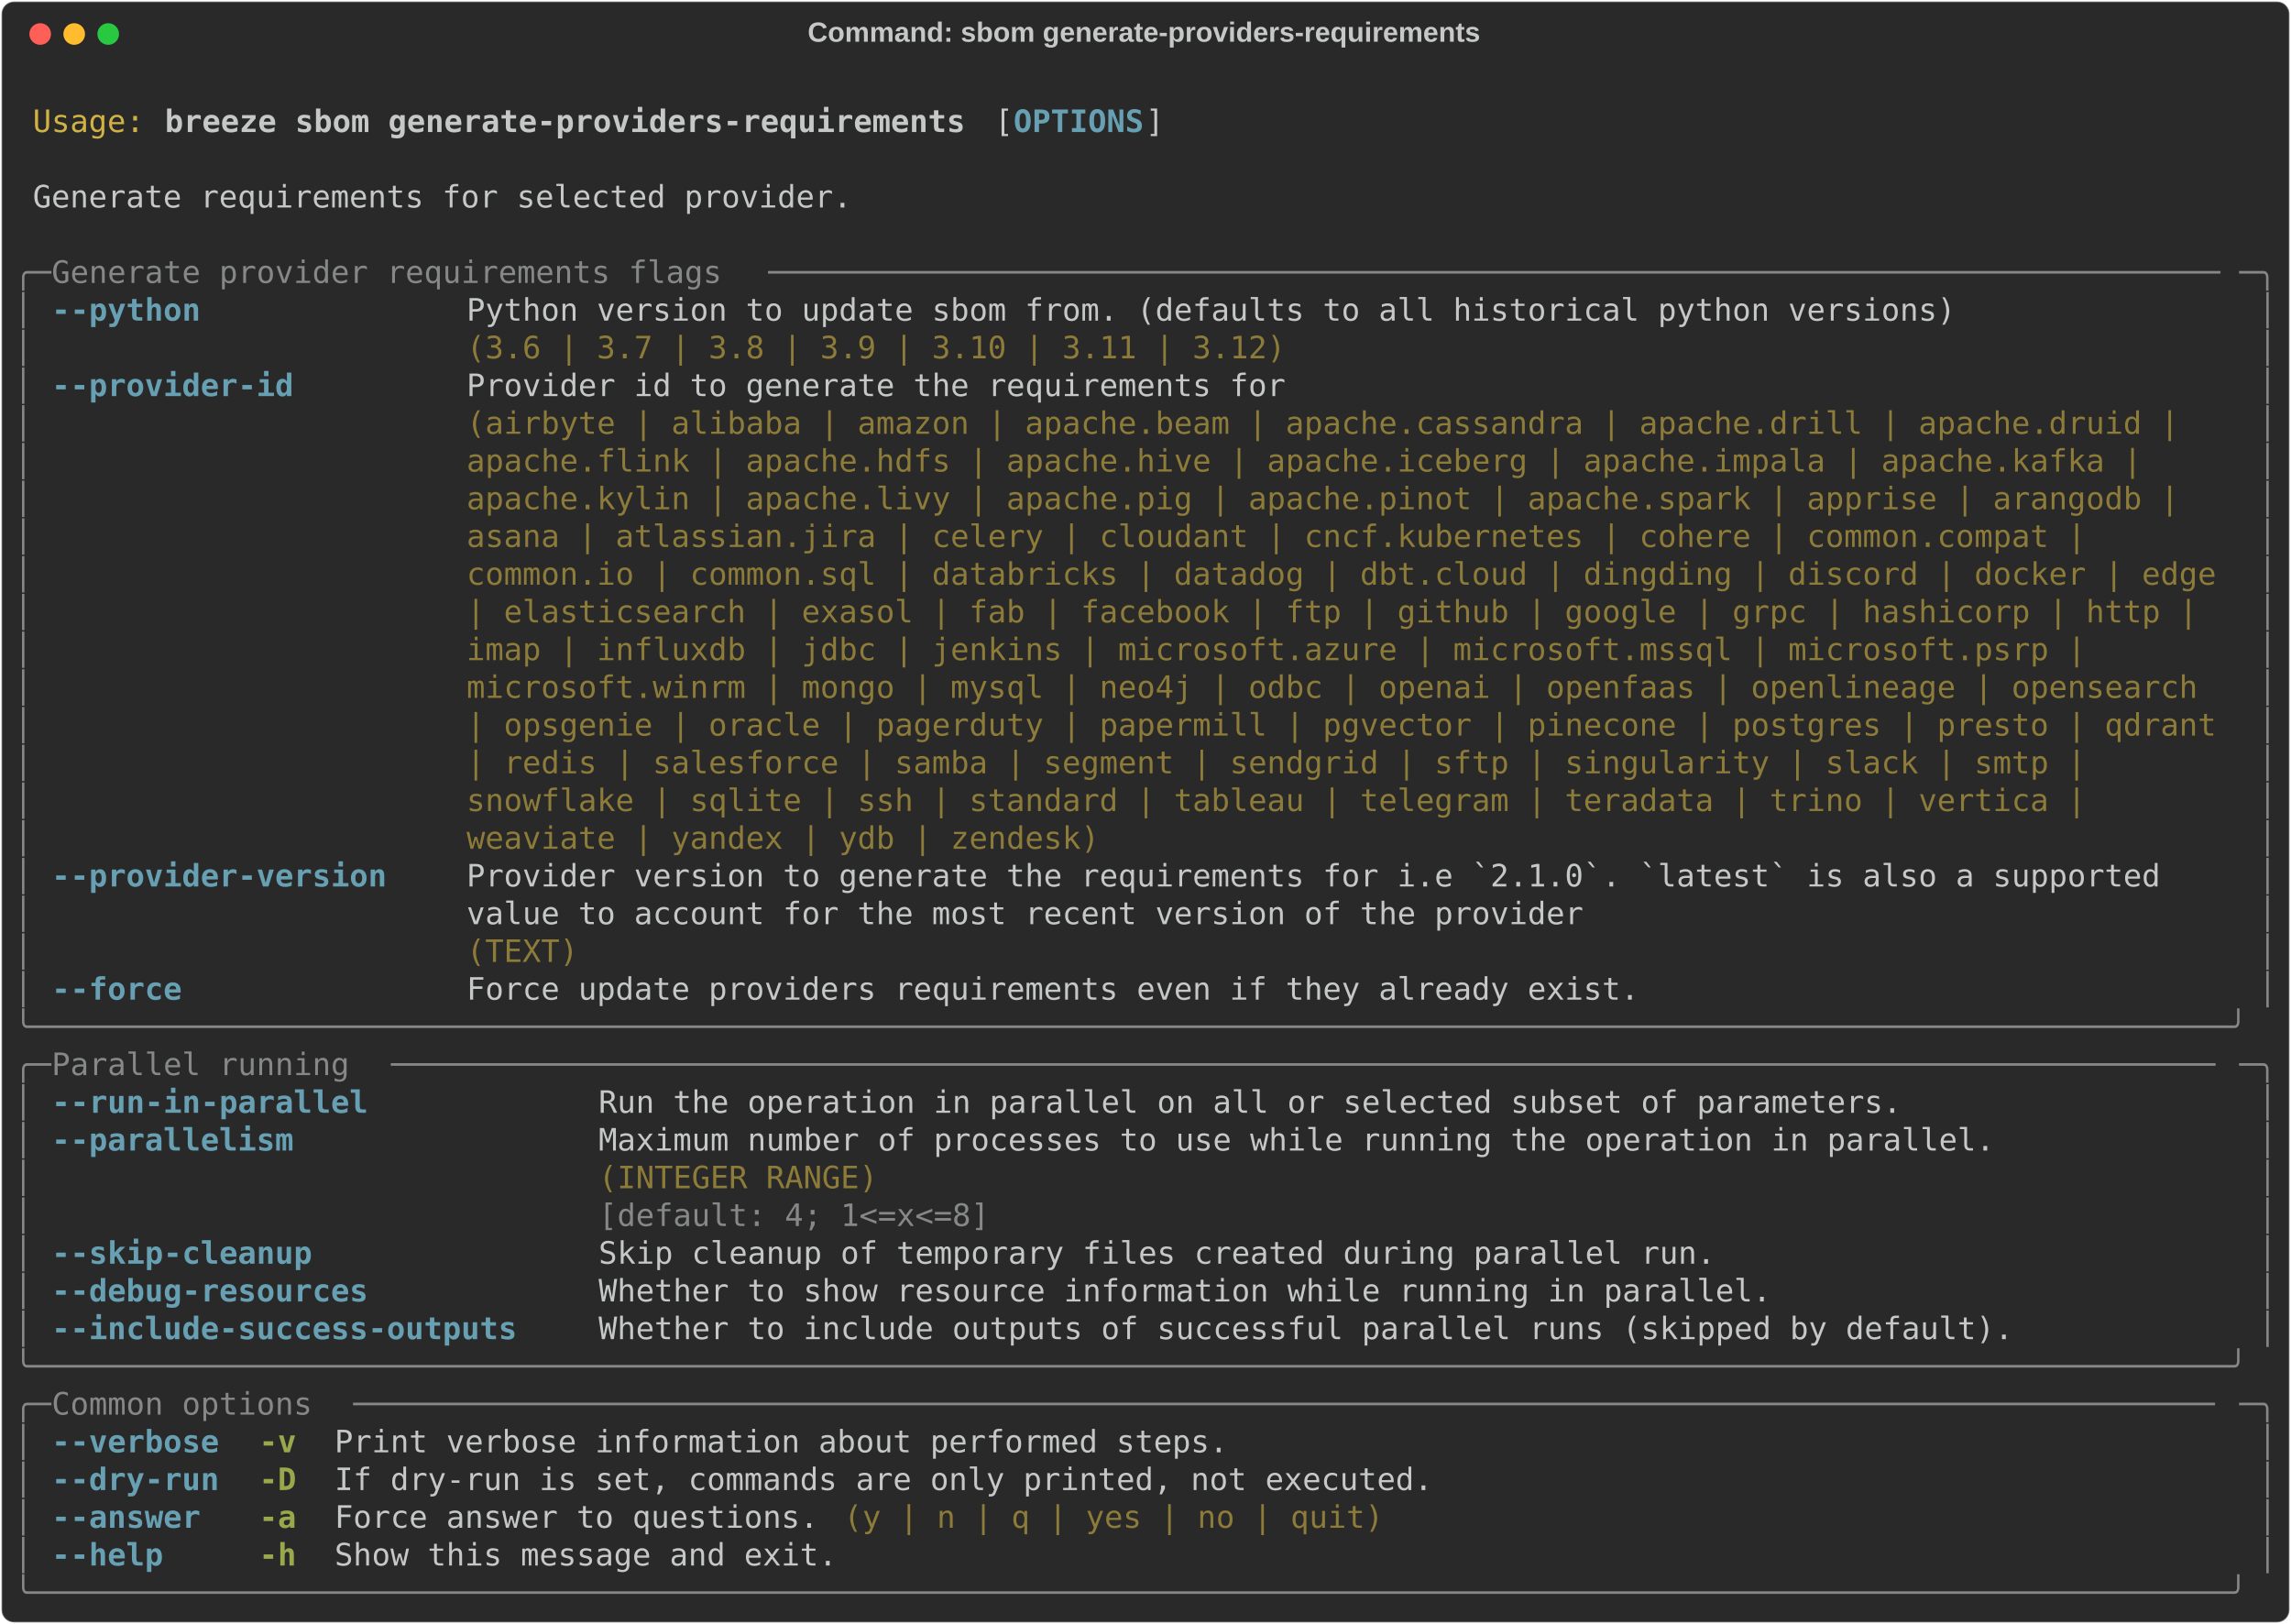
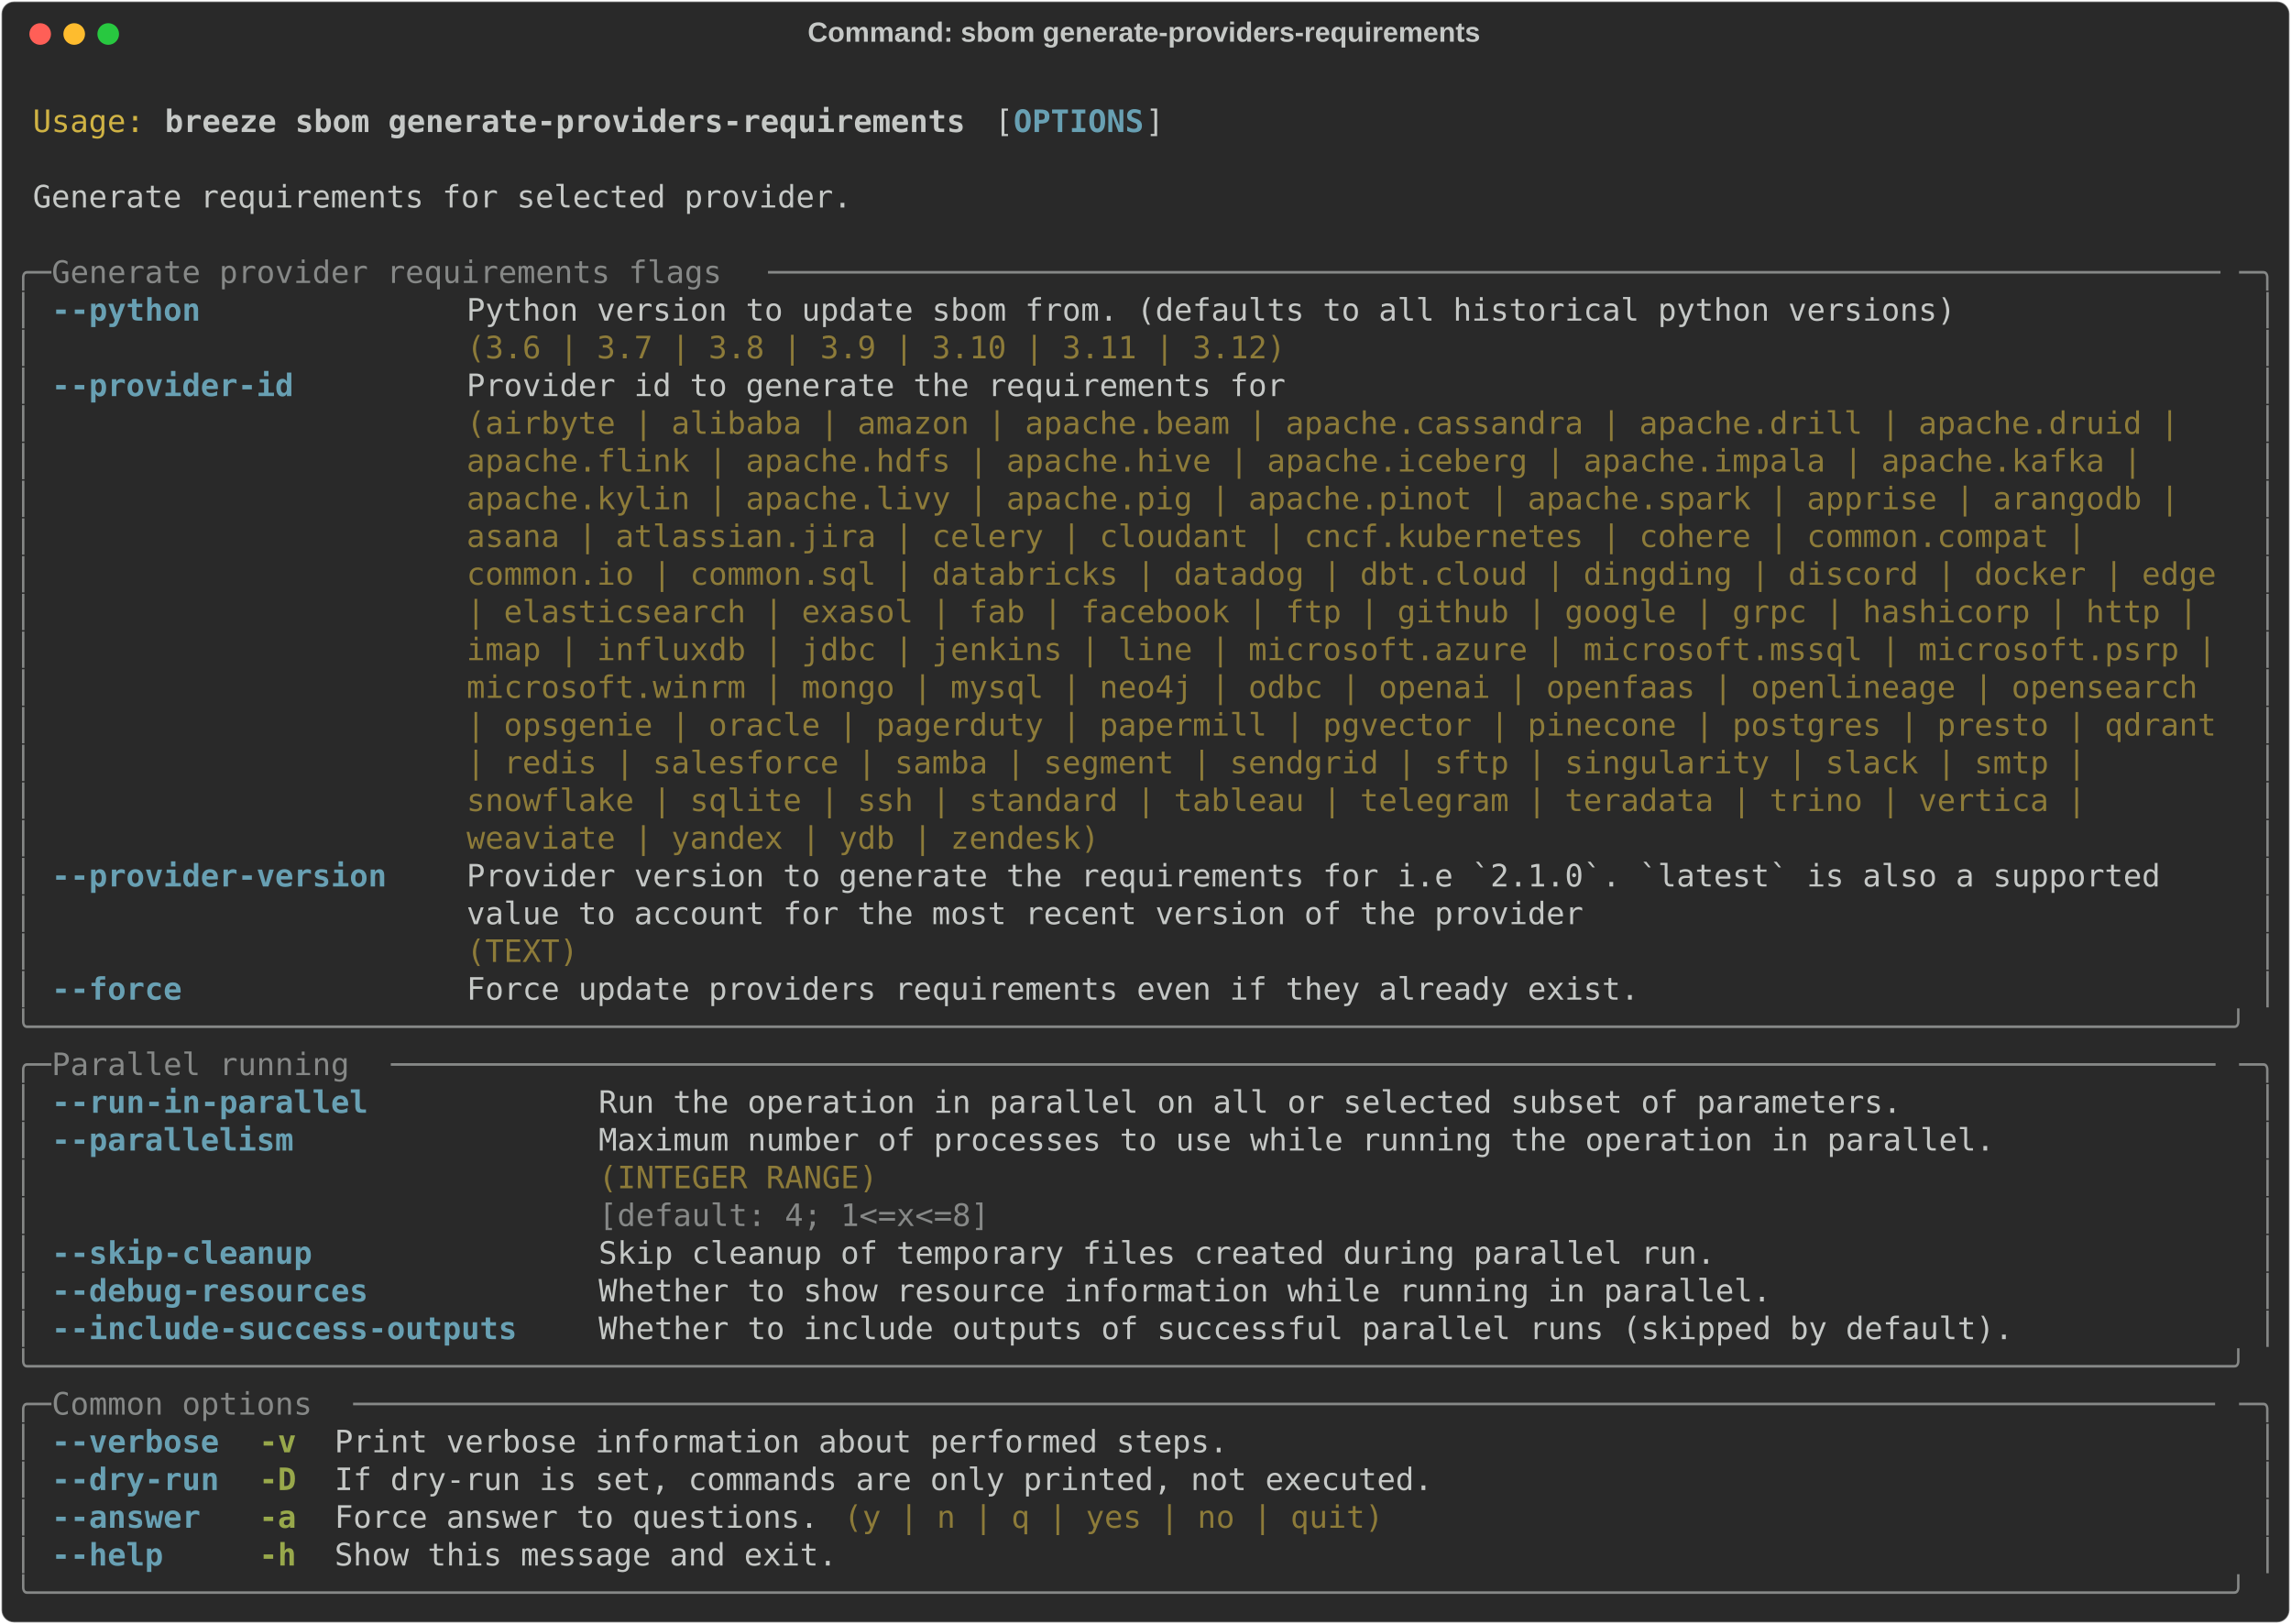
<svg xmlns="http://www.w3.org/2000/svg" class="rich-terminal" viewBox="0 0 1482 1050.4">
  <style>

    @font-face {
        font-family: "Fira Code";
        src: local("FiraCode-Regular"),
                url("https://cdnjs.cloudflare.com/ajax/libs/firacode/6.2.0/woff2/FiraCode-Regular.woff2") format("woff2"),
                url("https://cdnjs.cloudflare.com/ajax/libs/firacode/6.2.0/woff/FiraCode-Regular.woff") format("woff");
        font-style: normal;
        font-weight: 400;
    }
    @font-face {
        font-family: "Fira Code";
        src: local("FiraCode-Bold"),
                url("https://cdnjs.cloudflare.com/ajax/libs/firacode/6.2.0/woff2/FiraCode-Bold.woff2") format("woff2"),
                url("https://cdnjs.cloudflare.com/ajax/libs/firacode/6.2.0/woff/FiraCode-Bold.woff") format("woff");
        font-style: bold;
        font-weight: 700;
    }

    .breeze-sbom-generate-providers-requirements-matrix {
        font-family: Fira Code, monospace;
        font-size: 20px;
        line-height: 24.4px;
        font-variant-east-asian: full-width;
    }

    .breeze-sbom-generate-providers-requirements-title {
        font-size: 18px;
        font-weight: bold;
        font-family: arial;
    }

    .breeze-sbom-generate-providers-requirements-r1 { fill: #c5c8c6 }
.breeze-sbom-generate-providers-requirements-r2 { fill: #d0b344 }
.breeze-sbom-generate-providers-requirements-r3 { fill: #c5c8c6;font-weight: bold }
.breeze-sbom-generate-providers-requirements-r4 { fill: #68a0b3;font-weight: bold }
.breeze-sbom-generate-providers-requirements-r5 { fill: #868887 }
.breeze-sbom-generate-providers-requirements-r6 { fill: #8d7b39 }
.breeze-sbom-generate-providers-requirements-r7 { fill: #98a84b;font-weight: bold }
    </style>
  <defs>
    <clipPath id="breeze-sbom-generate-providers-requirements-clip-terminal">
      <rect x="0" y="0" width="1463.0" height="999.4" />
    </clipPath>
    <clipPath id="breeze-sbom-generate-providers-requirements-line-0">
      <rect x="0" y="1.5" width="1464" height="24.65" />
    </clipPath>
    <clipPath id="breeze-sbom-generate-providers-requirements-line-1">
      <rect x="0" y="25.9" width="1464" height="24.65" />
    </clipPath>
    <clipPath id="breeze-sbom-generate-providers-requirements-line-2">
      <rect x="0" y="50.3" width="1464" height="24.65" />
    </clipPath>
    <clipPath id="breeze-sbom-generate-providers-requirements-line-3">
      <rect x="0" y="74.7" width="1464" height="24.65" />
    </clipPath>
    <clipPath id="breeze-sbom-generate-providers-requirements-line-4">
      <rect x="0" y="99.1" width="1464" height="24.65" />
    </clipPath>
    <clipPath id="breeze-sbom-generate-providers-requirements-line-5">
      <rect x="0" y="123.5" width="1464" height="24.65" />
    </clipPath>
    <clipPath id="breeze-sbom-generate-providers-requirements-line-6">
      <rect x="0" y="147.9" width="1464" height="24.65" />
    </clipPath>
    <clipPath id="breeze-sbom-generate-providers-requirements-line-7">
      <rect x="0" y="172.3" width="1464" height="24.65" />
    </clipPath>
    <clipPath id="breeze-sbom-generate-providers-requirements-line-8">
      <rect x="0" y="196.7" width="1464" height="24.65" />
    </clipPath>
    <clipPath id="breeze-sbom-generate-providers-requirements-line-9">
      <rect x="0" y="221.1" width="1464" height="24.65" />
    </clipPath>
    <clipPath id="breeze-sbom-generate-providers-requirements-line-10">
      <rect x="0" y="245.5" width="1464" height="24.65" />
    </clipPath>
    <clipPath id="breeze-sbom-generate-providers-requirements-line-11">
      <rect x="0" y="269.9" width="1464" height="24.65" />
    </clipPath>
    <clipPath id="breeze-sbom-generate-providers-requirements-line-12">
      <rect x="0" y="294.3" width="1464" height="24.65" />
    </clipPath>
    <clipPath id="breeze-sbom-generate-providers-requirements-line-13">
      <rect x="0" y="318.7" width="1464" height="24.65" />
    </clipPath>
    <clipPath id="breeze-sbom-generate-providers-requirements-line-14">
      <rect x="0" y="343.1" width="1464" height="24.65" />
    </clipPath>
    <clipPath id="breeze-sbom-generate-providers-requirements-line-15">
      <rect x="0" y="367.5" width="1464" height="24.65" />
    </clipPath>
    <clipPath id="breeze-sbom-generate-providers-requirements-line-16">
      <rect x="0" y="391.9" width="1464" height="24.65" />
    </clipPath>
    <clipPath id="breeze-sbom-generate-providers-requirements-line-17">
      <rect x="0" y="416.3" width="1464" height="24.65" />
    </clipPath>
    <clipPath id="breeze-sbom-generate-providers-requirements-line-18">
      <rect x="0" y="440.7" width="1464" height="24.65" />
    </clipPath>
    <clipPath id="breeze-sbom-generate-providers-requirements-line-19">
      <rect x="0" y="465.1" width="1464" height="24.65" />
    </clipPath>
    <clipPath id="breeze-sbom-generate-providers-requirements-line-20">
      <rect x="0" y="489.5" width="1464" height="24.65" />
    </clipPath>
    <clipPath id="breeze-sbom-generate-providers-requirements-line-21">
      <rect x="0" y="513.9" width="1464" height="24.65" />
    </clipPath>
    <clipPath id="breeze-sbom-generate-providers-requirements-line-22">
      <rect x="0" y="538.3" width="1464" height="24.65" />
    </clipPath>
    <clipPath id="breeze-sbom-generate-providers-requirements-line-23">
      <rect x="0" y="562.7" width="1464" height="24.65" />
    </clipPath>
    <clipPath id="breeze-sbom-generate-providers-requirements-line-24">
      <rect x="0" y="587.1" width="1464" height="24.65" />
    </clipPath>
    <clipPath id="breeze-sbom-generate-providers-requirements-line-25">
      <rect x="0" y="611.5" width="1464" height="24.65" />
    </clipPath>
    <clipPath id="breeze-sbom-generate-providers-requirements-line-26">
      <rect x="0" y="635.9" width="1464" height="24.65" />
    </clipPath>
    <clipPath id="breeze-sbom-generate-providers-requirements-line-27">
      <rect x="0" y="660.3" width="1464" height="24.65" />
    </clipPath>
    <clipPath id="breeze-sbom-generate-providers-requirements-line-28">
      <rect x="0" y="684.7" width="1464" height="24.65" />
    </clipPath>
    <clipPath id="breeze-sbom-generate-providers-requirements-line-29">
      <rect x="0" y="709.1" width="1464" height="24.65" />
    </clipPath>
    <clipPath id="breeze-sbom-generate-providers-requirements-line-30">
      <rect x="0" y="733.5" width="1464" height="24.65" />
    </clipPath>
    <clipPath id="breeze-sbom-generate-providers-requirements-line-31">
      <rect x="0" y="757.9" width="1464" height="24.65" />
    </clipPath>
    <clipPath id="breeze-sbom-generate-providers-requirements-line-32">
      <rect x="0" y="782.3" width="1464" height="24.65" />
    </clipPath>
    <clipPath id="breeze-sbom-generate-providers-requirements-line-33">
      <rect x="0" y="806.7" width="1464" height="24.65" />
    </clipPath>
    <clipPath id="breeze-sbom-generate-providers-requirements-line-34">
      <rect x="0" y="831.1" width="1464" height="24.65" />
    </clipPath>
    <clipPath id="breeze-sbom-generate-providers-requirements-line-35">
      <rect x="0" y="855.5" width="1464" height="24.65" />
    </clipPath>
    <clipPath id="breeze-sbom-generate-providers-requirements-line-36">
      <rect x="0" y="879.9" width="1464" height="24.65" />
    </clipPath>
    <clipPath id="breeze-sbom-generate-providers-requirements-line-37">
      <rect x="0" y="904.3" width="1464" height="24.65" />
    </clipPath>
    <clipPath id="breeze-sbom-generate-providers-requirements-line-38">
      <rect x="0" y="928.7" width="1464" height="24.65" />
    </clipPath>
    <clipPath id="breeze-sbom-generate-providers-requirements-line-39">
      <rect x="0" y="953.1" width="1464" height="24.65" />
    </clipPath>
  </defs>
  <rect fill="#292929" stroke="rgba(255,255,255,0.35)" stroke-width="1" x="1" y="1" width="1480" height="1048.4" rx="8" />
  <text class="breeze-sbom-generate-providers-requirements-title" fill="#c5c8c6" text-anchor="middle" x="740" y="27">Command: sbom generate-providers-requirements</text>
  <g transform="translate(26,22)">
    <circle cx="0" cy="0" r="7" fill="#ff5f57" />
    <circle cx="22" cy="0" r="7" fill="#febc2e" />
    <circle cx="44" cy="0" r="7" fill="#28c840" />
  </g>
  <g transform="translate(9, 41)" clip-path="url(#breeze-sbom-generate-providers-requirements-clip-terminal)">
    <g class="breeze-sbom-generate-providers-requirements-matrix">
      <text class="breeze-sbom-generate-providers-requirements-r1" x="1464" y="20" textLength="12.2" clip-path="url(#breeze-sbom-generate-providers-requirements-line-0)">
</text>
      <text class="breeze-sbom-generate-providers-requirements-r2" x="12.2" y="44.4" textLength="73.2" clip-path="url(#breeze-sbom-generate-providers-requirements-line-1)">Usage:</text>
      <text class="breeze-sbom-generate-providers-requirements-r3" x="97.6" y="44.4" textLength="524.6" clip-path="url(#breeze-sbom-generate-providers-requirements-line-1)">breeze sbom generate-providers-requirements</text>
      <text class="breeze-sbom-generate-providers-requirements-r1" x="634.4" y="44.4" textLength="12.2" clip-path="url(#breeze-sbom-generate-providers-requirements-line-1)">[</text>
      <text class="breeze-sbom-generate-providers-requirements-r4" x="646.6" y="44.4" textLength="85.4" clip-path="url(#breeze-sbom-generate-providers-requirements-line-1)">OPTIONS</text>
      <text class="breeze-sbom-generate-providers-requirements-r1" x="732" y="44.4" textLength="12.2" clip-path="url(#breeze-sbom-generate-providers-requirements-line-1)">]</text>
      <text class="breeze-sbom-generate-providers-requirements-r1" x="1464" y="44.4" textLength="12.2" clip-path="url(#breeze-sbom-generate-providers-requirements-line-1)">
</text>
      <text class="breeze-sbom-generate-providers-requirements-r1" x="1464" y="68.8" textLength="12.2" clip-path="url(#breeze-sbom-generate-providers-requirements-line-2)">
</text>
      <text class="breeze-sbom-generate-providers-requirements-r1" x="12.2" y="93.2" textLength="536.8" clip-path="url(#breeze-sbom-generate-providers-requirements-line-3)">Generate requirements for selected provider.</text>
      <text class="breeze-sbom-generate-providers-requirements-r1" x="1464" y="93.2" textLength="12.2" clip-path="url(#breeze-sbom-generate-providers-requirements-line-3)">
</text>
      <text class="breeze-sbom-generate-providers-requirements-r1" x="1464" y="117.6" textLength="12.2" clip-path="url(#breeze-sbom-generate-providers-requirements-line-4)">
</text>
      <text class="breeze-sbom-generate-providers-requirements-r5" x="0" y="142" textLength="24.4" clip-path="url(#breeze-sbom-generate-providers-requirements-line-5)">╭─</text>
      <text class="breeze-sbom-generate-providers-requirements-r5" x="24.4" y="142" textLength="463.6" clip-path="url(#breeze-sbom-generate-providers-requirements-line-5)"> Generate provider requirements flags </text>
      <text class="breeze-sbom-generate-providers-requirements-r5" x="488" y="142" textLength="951.6" clip-path="url(#breeze-sbom-generate-providers-requirements-line-5)">──────────────────────────────────────────────────────────────────────────────</text>
      <text class="breeze-sbom-generate-providers-requirements-r5" x="1439.6" y="142" textLength="24.4" clip-path="url(#breeze-sbom-generate-providers-requirements-line-5)">─╮</text>
      <text class="breeze-sbom-generate-providers-requirements-r1" x="1464" y="142" textLength="12.2" clip-path="url(#breeze-sbom-generate-providers-requirements-line-5)">
</text>
      <text class="breeze-sbom-generate-providers-requirements-r5" x="0" y="166.4" textLength="12.2" clip-path="url(#breeze-sbom-generate-providers-requirements-line-6)">│</text>
      <text class="breeze-sbom-generate-providers-requirements-r4" x="24.4" y="166.4" textLength="97.6" clip-path="url(#breeze-sbom-generate-providers-requirements-line-6)">--python</text>
      <text class="breeze-sbom-generate-providers-requirements-r1" x="292.8" y="166.4" textLength="976" clip-path="url(#breeze-sbom-generate-providers-requirements-line-6)">Python version to update sbom from. (defaults to all historical python versions)</text>
      <text class="breeze-sbom-generate-providers-requirements-r5" x="1451.8" y="166.4" textLength="12.2" clip-path="url(#breeze-sbom-generate-providers-requirements-line-6)">│</text>
      <text class="breeze-sbom-generate-providers-requirements-r1" x="1464" y="166.4" textLength="12.2" clip-path="url(#breeze-sbom-generate-providers-requirements-line-6)">
</text>
      <text class="breeze-sbom-generate-providers-requirements-r5" x="0" y="190.8" textLength="12.2" clip-path="url(#breeze-sbom-generate-providers-requirements-line-7)">│</text>
      <text class="breeze-sbom-generate-providers-requirements-r6" x="292.8" y="190.8" textLength="976" clip-path="url(#breeze-sbom-generate-providers-requirements-line-7)">(3.6 | 3.7 | 3.8 | 3.9 | 3.10 | 3.11 | 3.12)                                    </text>
      <text class="breeze-sbom-generate-providers-requirements-r5" x="1451.8" y="190.8" textLength="12.2" clip-path="url(#breeze-sbom-generate-providers-requirements-line-7)">│</text>
      <text class="breeze-sbom-generate-providers-requirements-r1" x="1464" y="190.8" textLength="12.2" clip-path="url(#breeze-sbom-generate-providers-requirements-line-7)">
</text>
      <text class="breeze-sbom-generate-providers-requirements-r5" x="0" y="215.2" textLength="12.2" clip-path="url(#breeze-sbom-generate-providers-requirements-line-8)">│</text>
      <text class="breeze-sbom-generate-providers-requirements-r4" x="24.4" y="215.2" textLength="158.6" clip-path="url(#breeze-sbom-generate-providers-requirements-line-8)">--provider-id</text>
      <text class="breeze-sbom-generate-providers-requirements-r1" x="292.8" y="215.2" textLength="1146.8" clip-path="url(#breeze-sbom-generate-providers-requirements-line-8)">Provider id to generate the requirements for                                                  </text>
      <text class="breeze-sbom-generate-providers-requirements-r5" x="1451.8" y="215.2" textLength="12.2" clip-path="url(#breeze-sbom-generate-providers-requirements-line-8)">│</text>
      <text class="breeze-sbom-generate-providers-requirements-r1" x="1464" y="215.2" textLength="12.2" clip-path="url(#breeze-sbom-generate-providers-requirements-line-8)">
</text>
      <text class="breeze-sbom-generate-providers-requirements-r5" x="0" y="239.6" textLength="12.2" clip-path="url(#breeze-sbom-generate-providers-requirements-line-9)">│</text>
      <text class="breeze-sbom-generate-providers-requirements-r6" x="292.8" y="239.6" textLength="1146.8" clip-path="url(#breeze-sbom-generate-providers-requirements-line-9)">(airbyte | alibaba | amazon | apache.beam | apache.cassandra | apache.drill | apache.druid |  </text>
      <text class="breeze-sbom-generate-providers-requirements-r5" x="1451.8" y="239.6" textLength="12.2" clip-path="url(#breeze-sbom-generate-providers-requirements-line-9)">│</text>
      <text class="breeze-sbom-generate-providers-requirements-r1" x="1464" y="239.6" textLength="12.2" clip-path="url(#breeze-sbom-generate-providers-requirements-line-9)">
</text>
      <text class="breeze-sbom-generate-providers-requirements-r5" x="0" y="264" textLength="12.2" clip-path="url(#breeze-sbom-generate-providers-requirements-line-10)">│</text>
      <text class="breeze-sbom-generate-providers-requirements-r6" x="292.8" y="264" textLength="1146.8" clip-path="url(#breeze-sbom-generate-providers-requirements-line-10)">apache.flink | apache.hdfs | apache.hive | apache.iceberg | apache.impala | apache.kafka |    </text>
      <text class="breeze-sbom-generate-providers-requirements-r5" x="1451.8" y="264" textLength="12.2" clip-path="url(#breeze-sbom-generate-providers-requirements-line-10)">│</text>
      <text class="breeze-sbom-generate-providers-requirements-r1" x="1464" y="264" textLength="12.2" clip-path="url(#breeze-sbom-generate-providers-requirements-line-10)">
</text>
      <text class="breeze-sbom-generate-providers-requirements-r5" x="0" y="288.4" textLength="12.2" clip-path="url(#breeze-sbom-generate-providers-requirements-line-11)">│</text>
      <text class="breeze-sbom-generate-providers-requirements-r6" x="292.8" y="288.4" textLength="1146.8" clip-path="url(#breeze-sbom-generate-providers-requirements-line-11)">apache.kylin | apache.livy | apache.pig | apache.pinot | apache.spark | apprise | arangodb |  </text>
      <text class="breeze-sbom-generate-providers-requirements-r5" x="1451.8" y="288.4" textLength="12.2" clip-path="url(#breeze-sbom-generate-providers-requirements-line-11)">│</text>
      <text class="breeze-sbom-generate-providers-requirements-r1" x="1464" y="288.4" textLength="12.2" clip-path="url(#breeze-sbom-generate-providers-requirements-line-11)">
</text>
      <text class="breeze-sbom-generate-providers-requirements-r5" x="0" y="312.8" textLength="12.2" clip-path="url(#breeze-sbom-generate-providers-requirements-line-12)">│</text>
      <text class="breeze-sbom-generate-providers-requirements-r6" x="292.8" y="312.8" textLength="1146.8" clip-path="url(#breeze-sbom-generate-providers-requirements-line-12)">asana | atlassian.jira | celery | cloudant | cncf.kubernetes | cohere | common.compat |       </text>
      <text class="breeze-sbom-generate-providers-requirements-r5" x="1451.8" y="312.8" textLength="12.2" clip-path="url(#breeze-sbom-generate-providers-requirements-line-12)">│</text>
      <text class="breeze-sbom-generate-providers-requirements-r1" x="1464" y="312.8" textLength="12.2" clip-path="url(#breeze-sbom-generate-providers-requirements-line-12)">
</text>
      <text class="breeze-sbom-generate-providers-requirements-r5" x="0" y="337.2" textLength="12.2" clip-path="url(#breeze-sbom-generate-providers-requirements-line-13)">│</text>
      <text class="breeze-sbom-generate-providers-requirements-r6" x="292.8" y="337.2" textLength="1146.8" clip-path="url(#breeze-sbom-generate-providers-requirements-line-13)">common.io | common.sql | databricks | datadog | dbt.cloud | dingding | discord | docker | edge</text>
      <text class="breeze-sbom-generate-providers-requirements-r5" x="1451.8" y="337.2" textLength="12.2" clip-path="url(#breeze-sbom-generate-providers-requirements-line-13)">│</text>
      <text class="breeze-sbom-generate-providers-requirements-r1" x="1464" y="337.2" textLength="12.2" clip-path="url(#breeze-sbom-generate-providers-requirements-line-13)">
</text>
      <text class="breeze-sbom-generate-providers-requirements-r5" x="0" y="361.6" textLength="12.2" clip-path="url(#breeze-sbom-generate-providers-requirements-line-14)">│</text>
      <text class="breeze-sbom-generate-providers-requirements-r6" x="292.8" y="361.6" textLength="1146.8" clip-path="url(#breeze-sbom-generate-providers-requirements-line-14)">| elasticsearch | exasol | fab | facebook | ftp | github | google | grpc | hashicorp | http | </text>
      <text class="breeze-sbom-generate-providers-requirements-r5" x="1451.8" y="361.6" textLength="12.2" clip-path="url(#breeze-sbom-generate-providers-requirements-line-14)">│</text>
      <text class="breeze-sbom-generate-providers-requirements-r1" x="1464" y="361.6" textLength="12.2" clip-path="url(#breeze-sbom-generate-providers-requirements-line-14)">
</text>
      <text class="breeze-sbom-generate-providers-requirements-r5" x="0" y="386" textLength="12.2" clip-path="url(#breeze-sbom-generate-providers-requirements-line-15)">│</text>
-       <text class="breeze-sbom-generate-providers-requirements-r6" x="292.8" y="386" textLength="1146.8" clip-path="url(#breeze-sbom-generate-providers-requirements-line-15)">imap | influxdb | jdbc | jenkins | microsoft.azure | microsoft.mssql | microsoft.psrp |       </text>
+       <text class="breeze-sbom-generate-providers-requirements-r6" x="292.8" y="386" textLength="1146.8" clip-path="url(#breeze-sbom-generate-providers-requirements-line-15)">imap | influxdb | jdbc | jenkins | line | microsoft.azure | microsoft.mssql | microsoft.psrp |</text>
      <text class="breeze-sbom-generate-providers-requirements-r5" x="1451.8" y="386" textLength="12.2" clip-path="url(#breeze-sbom-generate-providers-requirements-line-15)">│</text>
      <text class="breeze-sbom-generate-providers-requirements-r1" x="1464" y="386" textLength="12.2" clip-path="url(#breeze-sbom-generate-providers-requirements-line-15)">
</text>
      <text class="breeze-sbom-generate-providers-requirements-r5" x="0" y="410.4" textLength="12.2" clip-path="url(#breeze-sbom-generate-providers-requirements-line-16)">│</text>
      <text class="breeze-sbom-generate-providers-requirements-r6" x="292.8" y="410.4" textLength="1146.8" clip-path="url(#breeze-sbom-generate-providers-requirements-line-16)">microsoft.winrm | mongo | mysql | neo4j | odbc | openai | openfaas | openlineage | opensearch </text>
      <text class="breeze-sbom-generate-providers-requirements-r5" x="1451.8" y="410.4" textLength="12.2" clip-path="url(#breeze-sbom-generate-providers-requirements-line-16)">│</text>
      <text class="breeze-sbom-generate-providers-requirements-r1" x="1464" y="410.4" textLength="12.2" clip-path="url(#breeze-sbom-generate-providers-requirements-line-16)">
</text>
      <text class="breeze-sbom-generate-providers-requirements-r5" x="0" y="434.8" textLength="12.2" clip-path="url(#breeze-sbom-generate-providers-requirements-line-17)">│</text>
      <text class="breeze-sbom-generate-providers-requirements-r6" x="292.8" y="434.8" textLength="1146.8" clip-path="url(#breeze-sbom-generate-providers-requirements-line-17)">| opsgenie | oracle | pagerduty | papermill | pgvector | pinecone | postgres | presto | qdrant</text>
      <text class="breeze-sbom-generate-providers-requirements-r5" x="1451.8" y="434.8" textLength="12.2" clip-path="url(#breeze-sbom-generate-providers-requirements-line-17)">│</text>
      <text class="breeze-sbom-generate-providers-requirements-r1" x="1464" y="434.8" textLength="12.2" clip-path="url(#breeze-sbom-generate-providers-requirements-line-17)">
</text>
      <text class="breeze-sbom-generate-providers-requirements-r5" x="0" y="459.2" textLength="12.2" clip-path="url(#breeze-sbom-generate-providers-requirements-line-18)">│</text>
      <text class="breeze-sbom-generate-providers-requirements-r6" x="292.8" y="459.2" textLength="1146.8" clip-path="url(#breeze-sbom-generate-providers-requirements-line-18)">| redis | salesforce | samba | segment | sendgrid | sftp | singularity | slack | smtp |       </text>
      <text class="breeze-sbom-generate-providers-requirements-r5" x="1451.8" y="459.2" textLength="12.2" clip-path="url(#breeze-sbom-generate-providers-requirements-line-18)">│</text>
      <text class="breeze-sbom-generate-providers-requirements-r1" x="1464" y="459.2" textLength="12.2" clip-path="url(#breeze-sbom-generate-providers-requirements-line-18)">
</text>
      <text class="breeze-sbom-generate-providers-requirements-r5" x="0" y="483.6" textLength="12.2" clip-path="url(#breeze-sbom-generate-providers-requirements-line-19)">│</text>
      <text class="breeze-sbom-generate-providers-requirements-r6" x="292.8" y="483.6" textLength="1146.8" clip-path="url(#breeze-sbom-generate-providers-requirements-line-19)">snowflake | sqlite | ssh | standard | tableau | telegram | teradata | trino | vertica |       </text>
      <text class="breeze-sbom-generate-providers-requirements-r5" x="1451.8" y="483.6" textLength="12.2" clip-path="url(#breeze-sbom-generate-providers-requirements-line-19)">│</text>
      <text class="breeze-sbom-generate-providers-requirements-r1" x="1464" y="483.6" textLength="12.2" clip-path="url(#breeze-sbom-generate-providers-requirements-line-19)">
</text>
      <text class="breeze-sbom-generate-providers-requirements-r5" x="0" y="508" textLength="12.2" clip-path="url(#breeze-sbom-generate-providers-requirements-line-20)">│</text>
      <text class="breeze-sbom-generate-providers-requirements-r6" x="292.8" y="508" textLength="1146.8" clip-path="url(#breeze-sbom-generate-providers-requirements-line-20)">weaviate | yandex | ydb | zendesk)                                                            </text>
      <text class="breeze-sbom-generate-providers-requirements-r5" x="1451.8" y="508" textLength="12.2" clip-path="url(#breeze-sbom-generate-providers-requirements-line-20)">│</text>
      <text class="breeze-sbom-generate-providers-requirements-r1" x="1464" y="508" textLength="12.2" clip-path="url(#breeze-sbom-generate-providers-requirements-line-20)">
</text>
      <text class="breeze-sbom-generate-providers-requirements-r5" x="0" y="532.4" textLength="12.2" clip-path="url(#breeze-sbom-generate-providers-requirements-line-21)">│</text>
      <text class="breeze-sbom-generate-providers-requirements-r4" x="24.4" y="532.4" textLength="219.6" clip-path="url(#breeze-sbom-generate-providers-requirements-line-21)">--provider-version</text>
      <text class="breeze-sbom-generate-providers-requirements-r1" x="292.8" y="532.4" textLength="1146.8" clip-path="url(#breeze-sbom-generate-providers-requirements-line-21)">Provider version to generate the requirements for i.e `2.1.0`. `latest` is also a supported   </text>
      <text class="breeze-sbom-generate-providers-requirements-r5" x="1451.8" y="532.4" textLength="12.2" clip-path="url(#breeze-sbom-generate-providers-requirements-line-21)">│</text>
      <text class="breeze-sbom-generate-providers-requirements-r1" x="1464" y="532.4" textLength="12.2" clip-path="url(#breeze-sbom-generate-providers-requirements-line-21)">
</text>
      <text class="breeze-sbom-generate-providers-requirements-r5" x="0" y="556.8" textLength="12.2" clip-path="url(#breeze-sbom-generate-providers-requirements-line-22)">│</text>
      <text class="breeze-sbom-generate-providers-requirements-r1" x="292.8" y="556.8" textLength="1146.8" clip-path="url(#breeze-sbom-generate-providers-requirements-line-22)">value to account for the most recent version of the provider                                  </text>
      <text class="breeze-sbom-generate-providers-requirements-r5" x="1451.8" y="556.8" textLength="12.2" clip-path="url(#breeze-sbom-generate-providers-requirements-line-22)">│</text>
      <text class="breeze-sbom-generate-providers-requirements-r1" x="1464" y="556.8" textLength="12.2" clip-path="url(#breeze-sbom-generate-providers-requirements-line-22)">
</text>
      <text class="breeze-sbom-generate-providers-requirements-r5" x="0" y="581.2" textLength="12.2" clip-path="url(#breeze-sbom-generate-providers-requirements-line-23)">│</text>
      <text class="breeze-sbom-generate-providers-requirements-r6" x="292.8" y="581.2" textLength="1146.8" clip-path="url(#breeze-sbom-generate-providers-requirements-line-23)">(TEXT)                                                                                        </text>
      <text class="breeze-sbom-generate-providers-requirements-r5" x="1451.8" y="581.2" textLength="12.2" clip-path="url(#breeze-sbom-generate-providers-requirements-line-23)">│</text>
      <text class="breeze-sbom-generate-providers-requirements-r1" x="1464" y="581.2" textLength="12.2" clip-path="url(#breeze-sbom-generate-providers-requirements-line-23)">
</text>
      <text class="breeze-sbom-generate-providers-requirements-r5" x="0" y="605.6" textLength="12.2" clip-path="url(#breeze-sbom-generate-providers-requirements-line-24)">│</text>
      <text class="breeze-sbom-generate-providers-requirements-r4" x="24.4" y="605.6" textLength="85.4" clip-path="url(#breeze-sbom-generate-providers-requirements-line-24)">--force</text>
      <text class="breeze-sbom-generate-providers-requirements-r1" x="292.8" y="605.6" textLength="768.6" clip-path="url(#breeze-sbom-generate-providers-requirements-line-24)">Force update providers requirements even if they already exist.</text>
      <text class="breeze-sbom-generate-providers-requirements-r5" x="1451.8" y="605.6" textLength="12.2" clip-path="url(#breeze-sbom-generate-providers-requirements-line-24)">│</text>
      <text class="breeze-sbom-generate-providers-requirements-r1" x="1464" y="605.6" textLength="12.2" clip-path="url(#breeze-sbom-generate-providers-requirements-line-24)">
</text>
      <text class="breeze-sbom-generate-providers-requirements-r5" x="0" y="630" textLength="1464" clip-path="url(#breeze-sbom-generate-providers-requirements-line-25)">╰──────────────────────────────────────────────────────────────────────────────────────────────────────────────────────╯</text>
      <text class="breeze-sbom-generate-providers-requirements-r1" x="1464" y="630" textLength="12.2" clip-path="url(#breeze-sbom-generate-providers-requirements-line-25)">
</text>
      <text class="breeze-sbom-generate-providers-requirements-r5" x="0" y="654.4" textLength="24.4" clip-path="url(#breeze-sbom-generate-providers-requirements-line-26)">╭─</text>
      <text class="breeze-sbom-generate-providers-requirements-r5" x="24.4" y="654.4" textLength="219.6" clip-path="url(#breeze-sbom-generate-providers-requirements-line-26)"> Parallel running </text>
      <text class="breeze-sbom-generate-providers-requirements-r5" x="244" y="654.4" textLength="1195.6" clip-path="url(#breeze-sbom-generate-providers-requirements-line-26)">──────────────────────────────────────────────────────────────────────────────────────────────────</text>
      <text class="breeze-sbom-generate-providers-requirements-r5" x="1439.6" y="654.4" textLength="24.4" clip-path="url(#breeze-sbom-generate-providers-requirements-line-26)">─╮</text>
      <text class="breeze-sbom-generate-providers-requirements-r1" x="1464" y="654.4" textLength="12.2" clip-path="url(#breeze-sbom-generate-providers-requirements-line-26)">
</text>
      <text class="breeze-sbom-generate-providers-requirements-r5" x="0" y="678.8" textLength="12.2" clip-path="url(#breeze-sbom-generate-providers-requirements-line-27)">│</text>
      <text class="breeze-sbom-generate-providers-requirements-r4" x="24.4" y="678.8" textLength="207.4" clip-path="url(#breeze-sbom-generate-providers-requirements-line-27)">--run-in-parallel</text>
      <text class="breeze-sbom-generate-providers-requirements-r1" x="378.2" y="678.8" textLength="854" clip-path="url(#breeze-sbom-generate-providers-requirements-line-27)">Run the operation in parallel on all or selected subset of parameters.</text>
      <text class="breeze-sbom-generate-providers-requirements-r5" x="1451.8" y="678.8" textLength="12.2" clip-path="url(#breeze-sbom-generate-providers-requirements-line-27)">│</text>
      <text class="breeze-sbom-generate-providers-requirements-r1" x="1464" y="678.8" textLength="12.2" clip-path="url(#breeze-sbom-generate-providers-requirements-line-27)">
</text>
      <text class="breeze-sbom-generate-providers-requirements-r5" x="0" y="703.2" textLength="12.2" clip-path="url(#breeze-sbom-generate-providers-requirements-line-28)">│</text>
      <text class="breeze-sbom-generate-providers-requirements-r4" x="24.4" y="703.2" textLength="158.6" clip-path="url(#breeze-sbom-generate-providers-requirements-line-28)">--parallelism</text>
      <text class="breeze-sbom-generate-providers-requirements-r1" x="378.2" y="703.2" textLength="915" clip-path="url(#breeze-sbom-generate-providers-requirements-line-28)">Maximum number of processes to use while running the operation in parallel.</text>
      <text class="breeze-sbom-generate-providers-requirements-r5" x="1451.8" y="703.2" textLength="12.2" clip-path="url(#breeze-sbom-generate-providers-requirements-line-28)">│</text>
      <text class="breeze-sbom-generate-providers-requirements-r1" x="1464" y="703.2" textLength="12.2" clip-path="url(#breeze-sbom-generate-providers-requirements-line-28)">
</text>
      <text class="breeze-sbom-generate-providers-requirements-r5" x="0" y="727.6" textLength="12.2" clip-path="url(#breeze-sbom-generate-providers-requirements-line-29)">│</text>
      <text class="breeze-sbom-generate-providers-requirements-r6" x="378.2" y="727.6" textLength="915" clip-path="url(#breeze-sbom-generate-providers-requirements-line-29)">(INTEGER RANGE)                                                            </text>
      <text class="breeze-sbom-generate-providers-requirements-r5" x="1451.8" y="727.6" textLength="12.2" clip-path="url(#breeze-sbom-generate-providers-requirements-line-29)">│</text>
      <text class="breeze-sbom-generate-providers-requirements-r1" x="1464" y="727.6" textLength="12.2" clip-path="url(#breeze-sbom-generate-providers-requirements-line-29)">
</text>
      <text class="breeze-sbom-generate-providers-requirements-r5" x="0" y="752" textLength="12.2" clip-path="url(#breeze-sbom-generate-providers-requirements-line-30)">│</text>
      <text class="breeze-sbom-generate-providers-requirements-r5" x="378.2" y="752" textLength="915" clip-path="url(#breeze-sbom-generate-providers-requirements-line-30)">[default: 4; 1&lt;=x&lt;=8]                                                      </text>
      <text class="breeze-sbom-generate-providers-requirements-r5" x="1451.8" y="752" textLength="12.2" clip-path="url(#breeze-sbom-generate-providers-requirements-line-30)">│</text>
      <text class="breeze-sbom-generate-providers-requirements-r1" x="1464" y="752" textLength="12.2" clip-path="url(#breeze-sbom-generate-providers-requirements-line-30)">
</text>
      <text class="breeze-sbom-generate-providers-requirements-r5" x="0" y="776.4" textLength="12.2" clip-path="url(#breeze-sbom-generate-providers-requirements-line-31)">│</text>
      <text class="breeze-sbom-generate-providers-requirements-r4" x="24.4" y="776.4" textLength="170.8" clip-path="url(#breeze-sbom-generate-providers-requirements-line-31)">--skip-cleanup</text>
      <text class="breeze-sbom-generate-providers-requirements-r1" x="378.2" y="776.4" textLength="732" clip-path="url(#breeze-sbom-generate-providers-requirements-line-31)">Skip cleanup of temporary files created during parallel run.</text>
      <text class="breeze-sbom-generate-providers-requirements-r5" x="1451.8" y="776.4" textLength="12.2" clip-path="url(#breeze-sbom-generate-providers-requirements-line-31)">│</text>
      <text class="breeze-sbom-generate-providers-requirements-r1" x="1464" y="776.4" textLength="12.2" clip-path="url(#breeze-sbom-generate-providers-requirements-line-31)">
</text>
      <text class="breeze-sbom-generate-providers-requirements-r5" x="0" y="800.8" textLength="12.2" clip-path="url(#breeze-sbom-generate-providers-requirements-line-32)">│</text>
      <text class="breeze-sbom-generate-providers-requirements-r4" x="24.4" y="800.8" textLength="207.4" clip-path="url(#breeze-sbom-generate-providers-requirements-line-32)">--debug-resources</text>
      <text class="breeze-sbom-generate-providers-requirements-r1" x="378.2" y="800.8" textLength="768.6" clip-path="url(#breeze-sbom-generate-providers-requirements-line-32)">Whether to show resource information while running in parallel.</text>
      <text class="breeze-sbom-generate-providers-requirements-r5" x="1451.8" y="800.8" textLength="12.2" clip-path="url(#breeze-sbom-generate-providers-requirements-line-32)">│</text>
      <text class="breeze-sbom-generate-providers-requirements-r1" x="1464" y="800.8" textLength="12.2" clip-path="url(#breeze-sbom-generate-providers-requirements-line-32)">
</text>
      <text class="breeze-sbom-generate-providers-requirements-r5" x="0" y="825.2" textLength="12.2" clip-path="url(#breeze-sbom-generate-providers-requirements-line-33)">│</text>
      <text class="breeze-sbom-generate-providers-requirements-r4" x="24.4" y="825.2" textLength="305" clip-path="url(#breeze-sbom-generate-providers-requirements-line-33)">--include-success-outputs</text>
      <text class="breeze-sbom-generate-providers-requirements-r1" x="378.2" y="825.2" textLength="927.2" clip-path="url(#breeze-sbom-generate-providers-requirements-line-33)">Whether to include outputs of successful parallel runs (skipped by default).</text>
      <text class="breeze-sbom-generate-providers-requirements-r5" x="1451.8" y="825.2" textLength="12.2" clip-path="url(#breeze-sbom-generate-providers-requirements-line-33)">│</text>
      <text class="breeze-sbom-generate-providers-requirements-r1" x="1464" y="825.2" textLength="12.2" clip-path="url(#breeze-sbom-generate-providers-requirements-line-33)">
</text>
      <text class="breeze-sbom-generate-providers-requirements-r5" x="0" y="849.6" textLength="1464" clip-path="url(#breeze-sbom-generate-providers-requirements-line-34)">╰──────────────────────────────────────────────────────────────────────────────────────────────────────────────────────╯</text>
      <text class="breeze-sbom-generate-providers-requirements-r1" x="1464" y="849.6" textLength="12.2" clip-path="url(#breeze-sbom-generate-providers-requirements-line-34)">
</text>
      <text class="breeze-sbom-generate-providers-requirements-r5" x="0" y="874" textLength="24.4" clip-path="url(#breeze-sbom-generate-providers-requirements-line-35)">╭─</text>
      <text class="breeze-sbom-generate-providers-requirements-r5" x="24.4" y="874" textLength="195.2" clip-path="url(#breeze-sbom-generate-providers-requirements-line-35)"> Common options </text>
      <text class="breeze-sbom-generate-providers-requirements-r5" x="219.6" y="874" textLength="1220" clip-path="url(#breeze-sbom-generate-providers-requirements-line-35)">────────────────────────────────────────────────────────────────────────────────────────────────────</text>
      <text class="breeze-sbom-generate-providers-requirements-r5" x="1439.6" y="874" textLength="24.4" clip-path="url(#breeze-sbom-generate-providers-requirements-line-35)">─╮</text>
      <text class="breeze-sbom-generate-providers-requirements-r1" x="1464" y="874" textLength="12.2" clip-path="url(#breeze-sbom-generate-providers-requirements-line-35)">
</text>
      <text class="breeze-sbom-generate-providers-requirements-r5" x="0" y="898.4" textLength="12.2" clip-path="url(#breeze-sbom-generate-providers-requirements-line-36)">│</text>
      <text class="breeze-sbom-generate-providers-requirements-r4" x="24.4" y="898.4" textLength="109.8" clip-path="url(#breeze-sbom-generate-providers-requirements-line-36)">--verbose</text>
      <text class="breeze-sbom-generate-providers-requirements-r7" x="158.6" y="898.4" textLength="24.4" clip-path="url(#breeze-sbom-generate-providers-requirements-line-36)">-v</text>
      <text class="breeze-sbom-generate-providers-requirements-r1" x="207.4" y="898.4" textLength="585.6" clip-path="url(#breeze-sbom-generate-providers-requirements-line-36)">Print verbose information about performed steps.</text>
      <text class="breeze-sbom-generate-providers-requirements-r5" x="1451.8" y="898.4" textLength="12.2" clip-path="url(#breeze-sbom-generate-providers-requirements-line-36)">│</text>
      <text class="breeze-sbom-generate-providers-requirements-r1" x="1464" y="898.4" textLength="12.2" clip-path="url(#breeze-sbom-generate-providers-requirements-line-36)">
</text>
      <text class="breeze-sbom-generate-providers-requirements-r5" x="0" y="922.8" textLength="12.2" clip-path="url(#breeze-sbom-generate-providers-requirements-line-37)">│</text>
      <text class="breeze-sbom-generate-providers-requirements-r4" x="24.4" y="922.8" textLength="109.8" clip-path="url(#breeze-sbom-generate-providers-requirements-line-37)">--dry-run</text>
      <text class="breeze-sbom-generate-providers-requirements-r7" x="158.6" y="922.8" textLength="24.4" clip-path="url(#breeze-sbom-generate-providers-requirements-line-37)">-D</text>
      <text class="breeze-sbom-generate-providers-requirements-r1" x="207.4" y="922.8" textLength="719.8" clip-path="url(#breeze-sbom-generate-providers-requirements-line-37)">If dry-run is set, commands are only printed, not executed.</text>
      <text class="breeze-sbom-generate-providers-requirements-r5" x="1451.8" y="922.8" textLength="12.2" clip-path="url(#breeze-sbom-generate-providers-requirements-line-37)">│</text>
      <text class="breeze-sbom-generate-providers-requirements-r1" x="1464" y="922.8" textLength="12.2" clip-path="url(#breeze-sbom-generate-providers-requirements-line-37)">
</text>
      <text class="breeze-sbom-generate-providers-requirements-r5" x="0" y="947.2" textLength="12.2" clip-path="url(#breeze-sbom-generate-providers-requirements-line-38)">│</text>
      <text class="breeze-sbom-generate-providers-requirements-r4" x="24.4" y="947.2" textLength="97.6" clip-path="url(#breeze-sbom-generate-providers-requirements-line-38)">--answer</text>
      <text class="breeze-sbom-generate-providers-requirements-r7" x="158.6" y="947.2" textLength="24.4" clip-path="url(#breeze-sbom-generate-providers-requirements-line-38)">-a</text>
      <text class="breeze-sbom-generate-providers-requirements-r1" x="207.4" y="947.2" textLength="317.2" clip-path="url(#breeze-sbom-generate-providers-requirements-line-38)">Force answer to questions.</text>
      <text class="breeze-sbom-generate-providers-requirements-r6" x="536.8" y="947.2" textLength="353.8" clip-path="url(#breeze-sbom-generate-providers-requirements-line-38)">(y | n | q | yes | no | quit)</text>
      <text class="breeze-sbom-generate-providers-requirements-r5" x="1451.8" y="947.2" textLength="12.2" clip-path="url(#breeze-sbom-generate-providers-requirements-line-38)">│</text>
      <text class="breeze-sbom-generate-providers-requirements-r1" x="1464" y="947.2" textLength="12.2" clip-path="url(#breeze-sbom-generate-providers-requirements-line-38)">
</text>
      <text class="breeze-sbom-generate-providers-requirements-r5" x="0" y="971.6" textLength="12.2" clip-path="url(#breeze-sbom-generate-providers-requirements-line-39)">│</text>
      <text class="breeze-sbom-generate-providers-requirements-r4" x="24.4" y="971.6" textLength="73.2" clip-path="url(#breeze-sbom-generate-providers-requirements-line-39)">--help</text>
      <text class="breeze-sbom-generate-providers-requirements-r7" x="158.6" y="971.6" textLength="24.4" clip-path="url(#breeze-sbom-generate-providers-requirements-line-39)">-h</text>
      <text class="breeze-sbom-generate-providers-requirements-r1" x="207.4" y="971.6" textLength="329.4" clip-path="url(#breeze-sbom-generate-providers-requirements-line-39)">Show this message and exit.</text>
      <text class="breeze-sbom-generate-providers-requirements-r5" x="1451.8" y="971.6" textLength="12.2" clip-path="url(#breeze-sbom-generate-providers-requirements-line-39)">│</text>
      <text class="breeze-sbom-generate-providers-requirements-r1" x="1464" y="971.6" textLength="12.2" clip-path="url(#breeze-sbom-generate-providers-requirements-line-39)">
</text>
      <text class="breeze-sbom-generate-providers-requirements-r5" x="0" y="996" textLength="1464" clip-path="url(#breeze-sbom-generate-providers-requirements-line-40)">╰──────────────────────────────────────────────────────────────────────────────────────────────────────────────────────╯</text>
      <text class="breeze-sbom-generate-providers-requirements-r1" x="1464" y="996" textLength="12.2" clip-path="url(#breeze-sbom-generate-providers-requirements-line-40)">
</text>
    </g>
  </g>
</svg>
